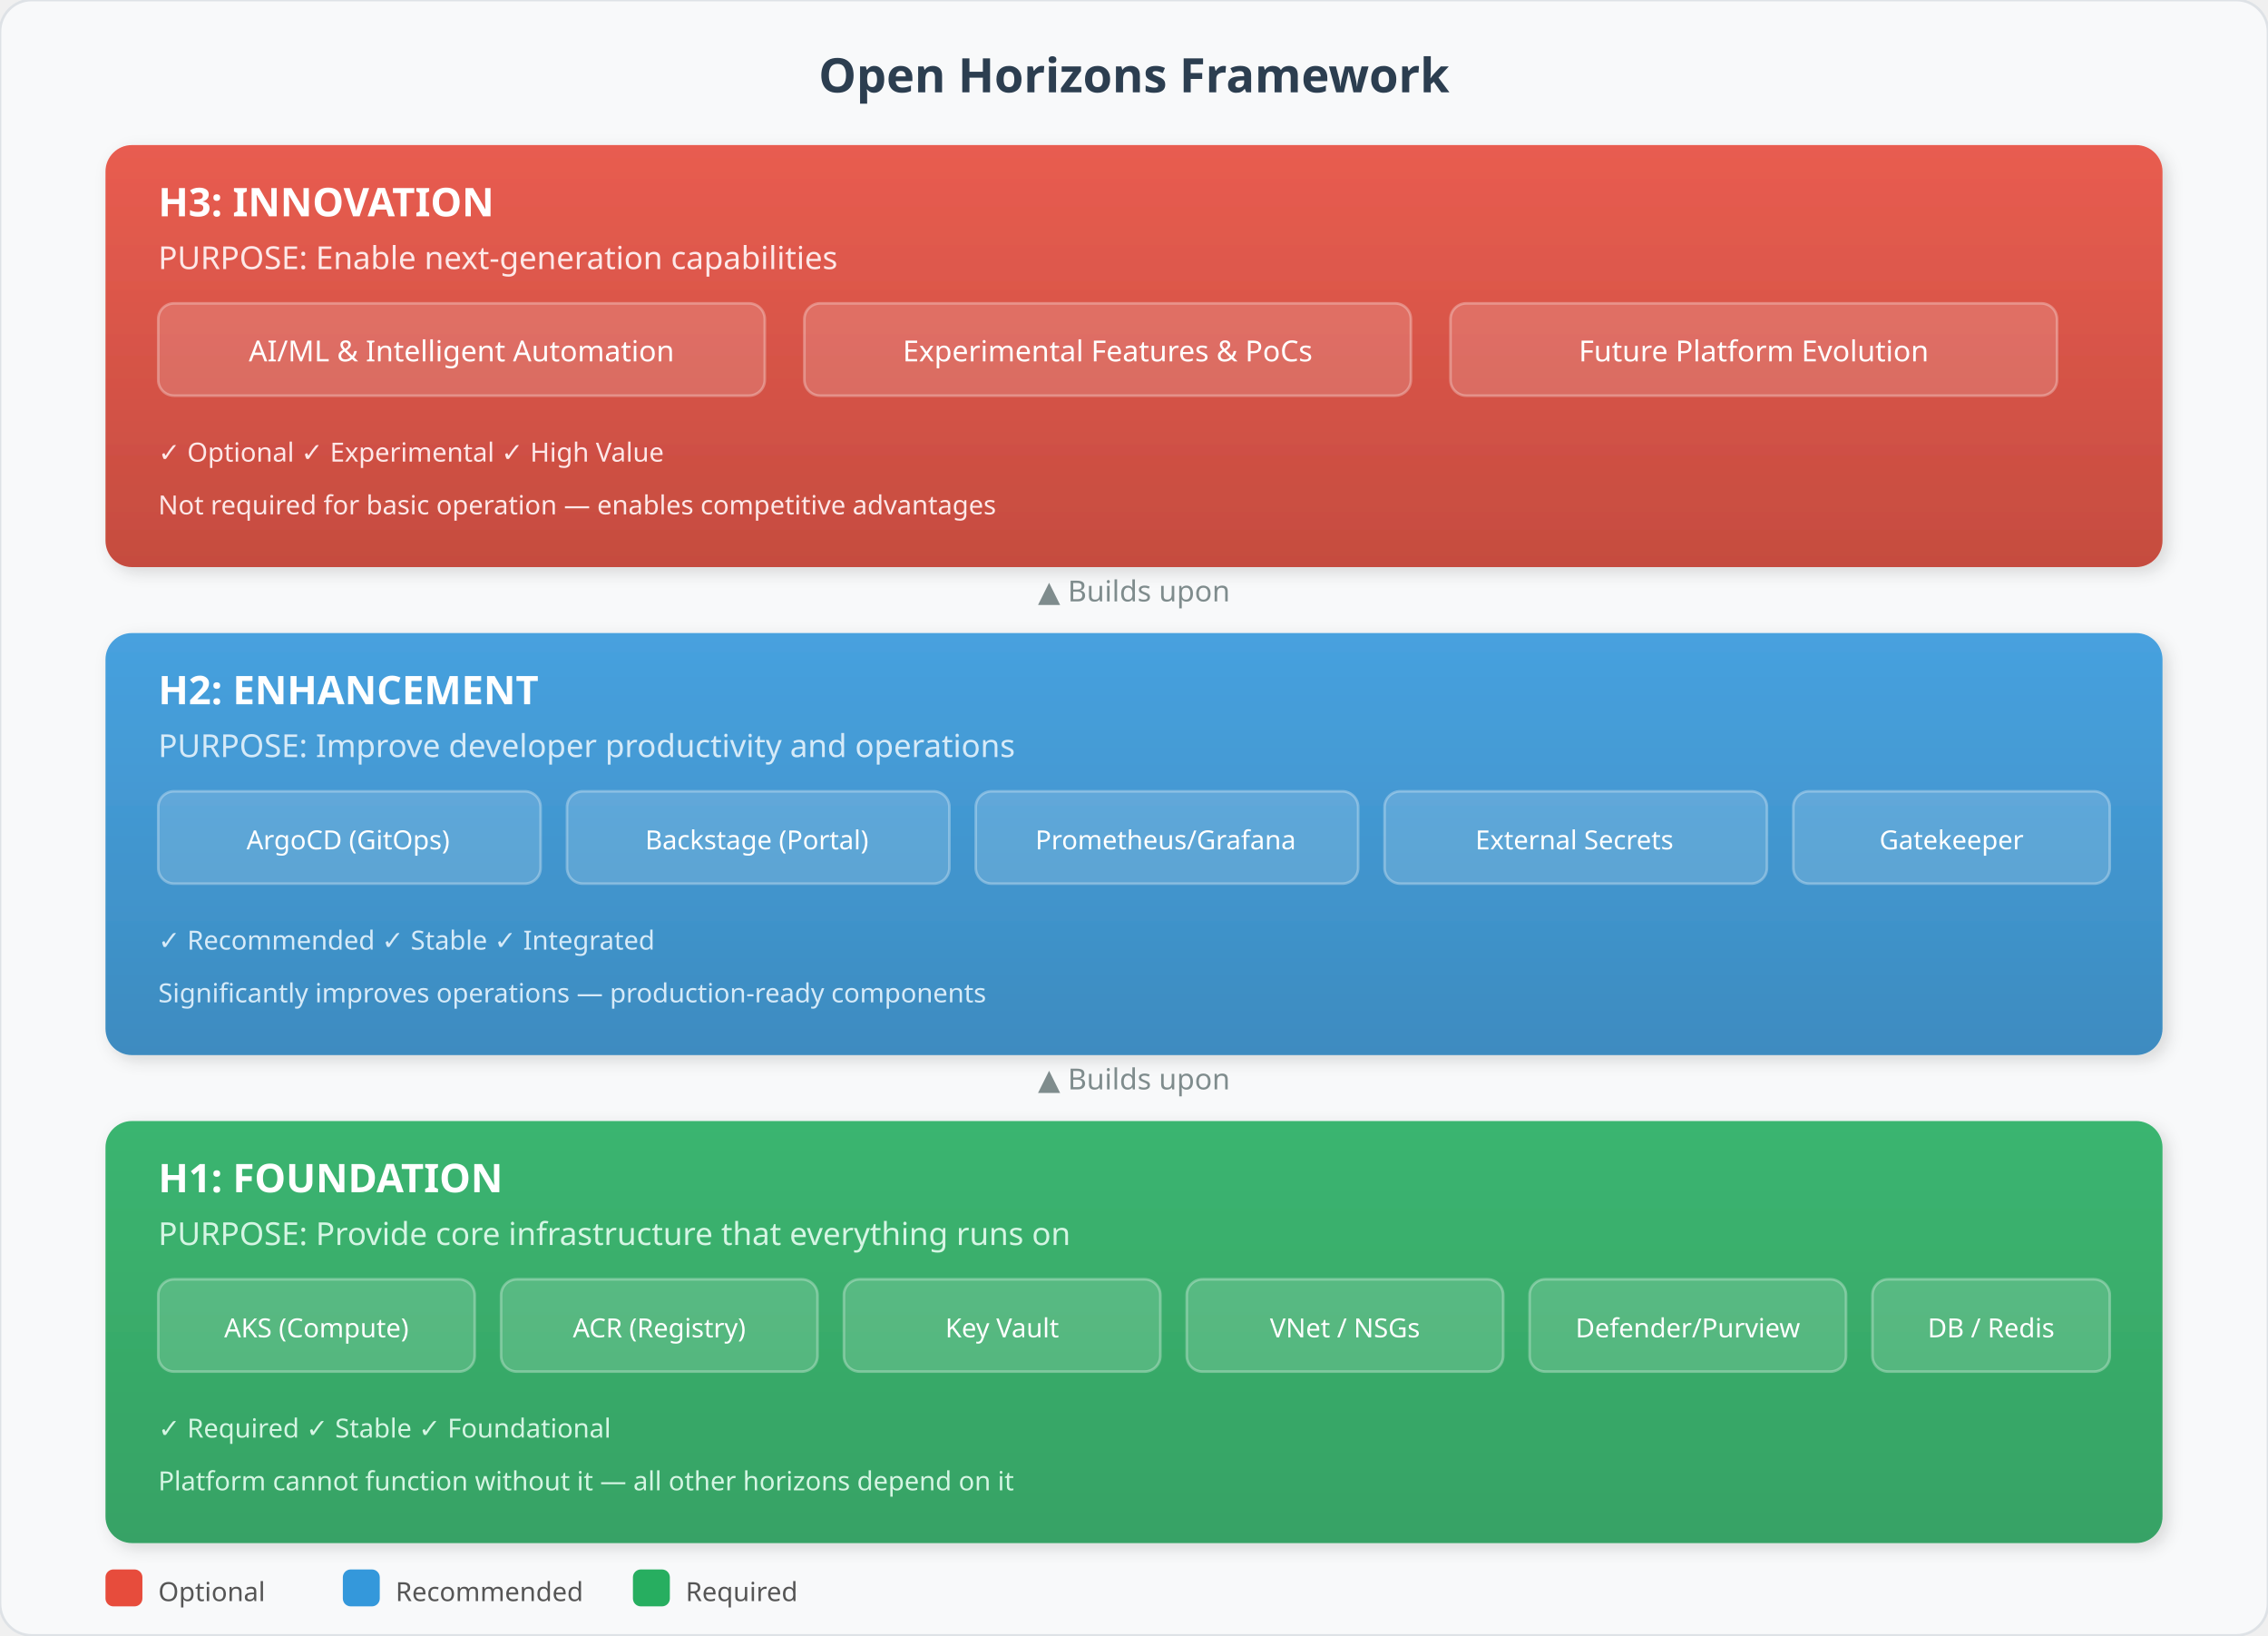
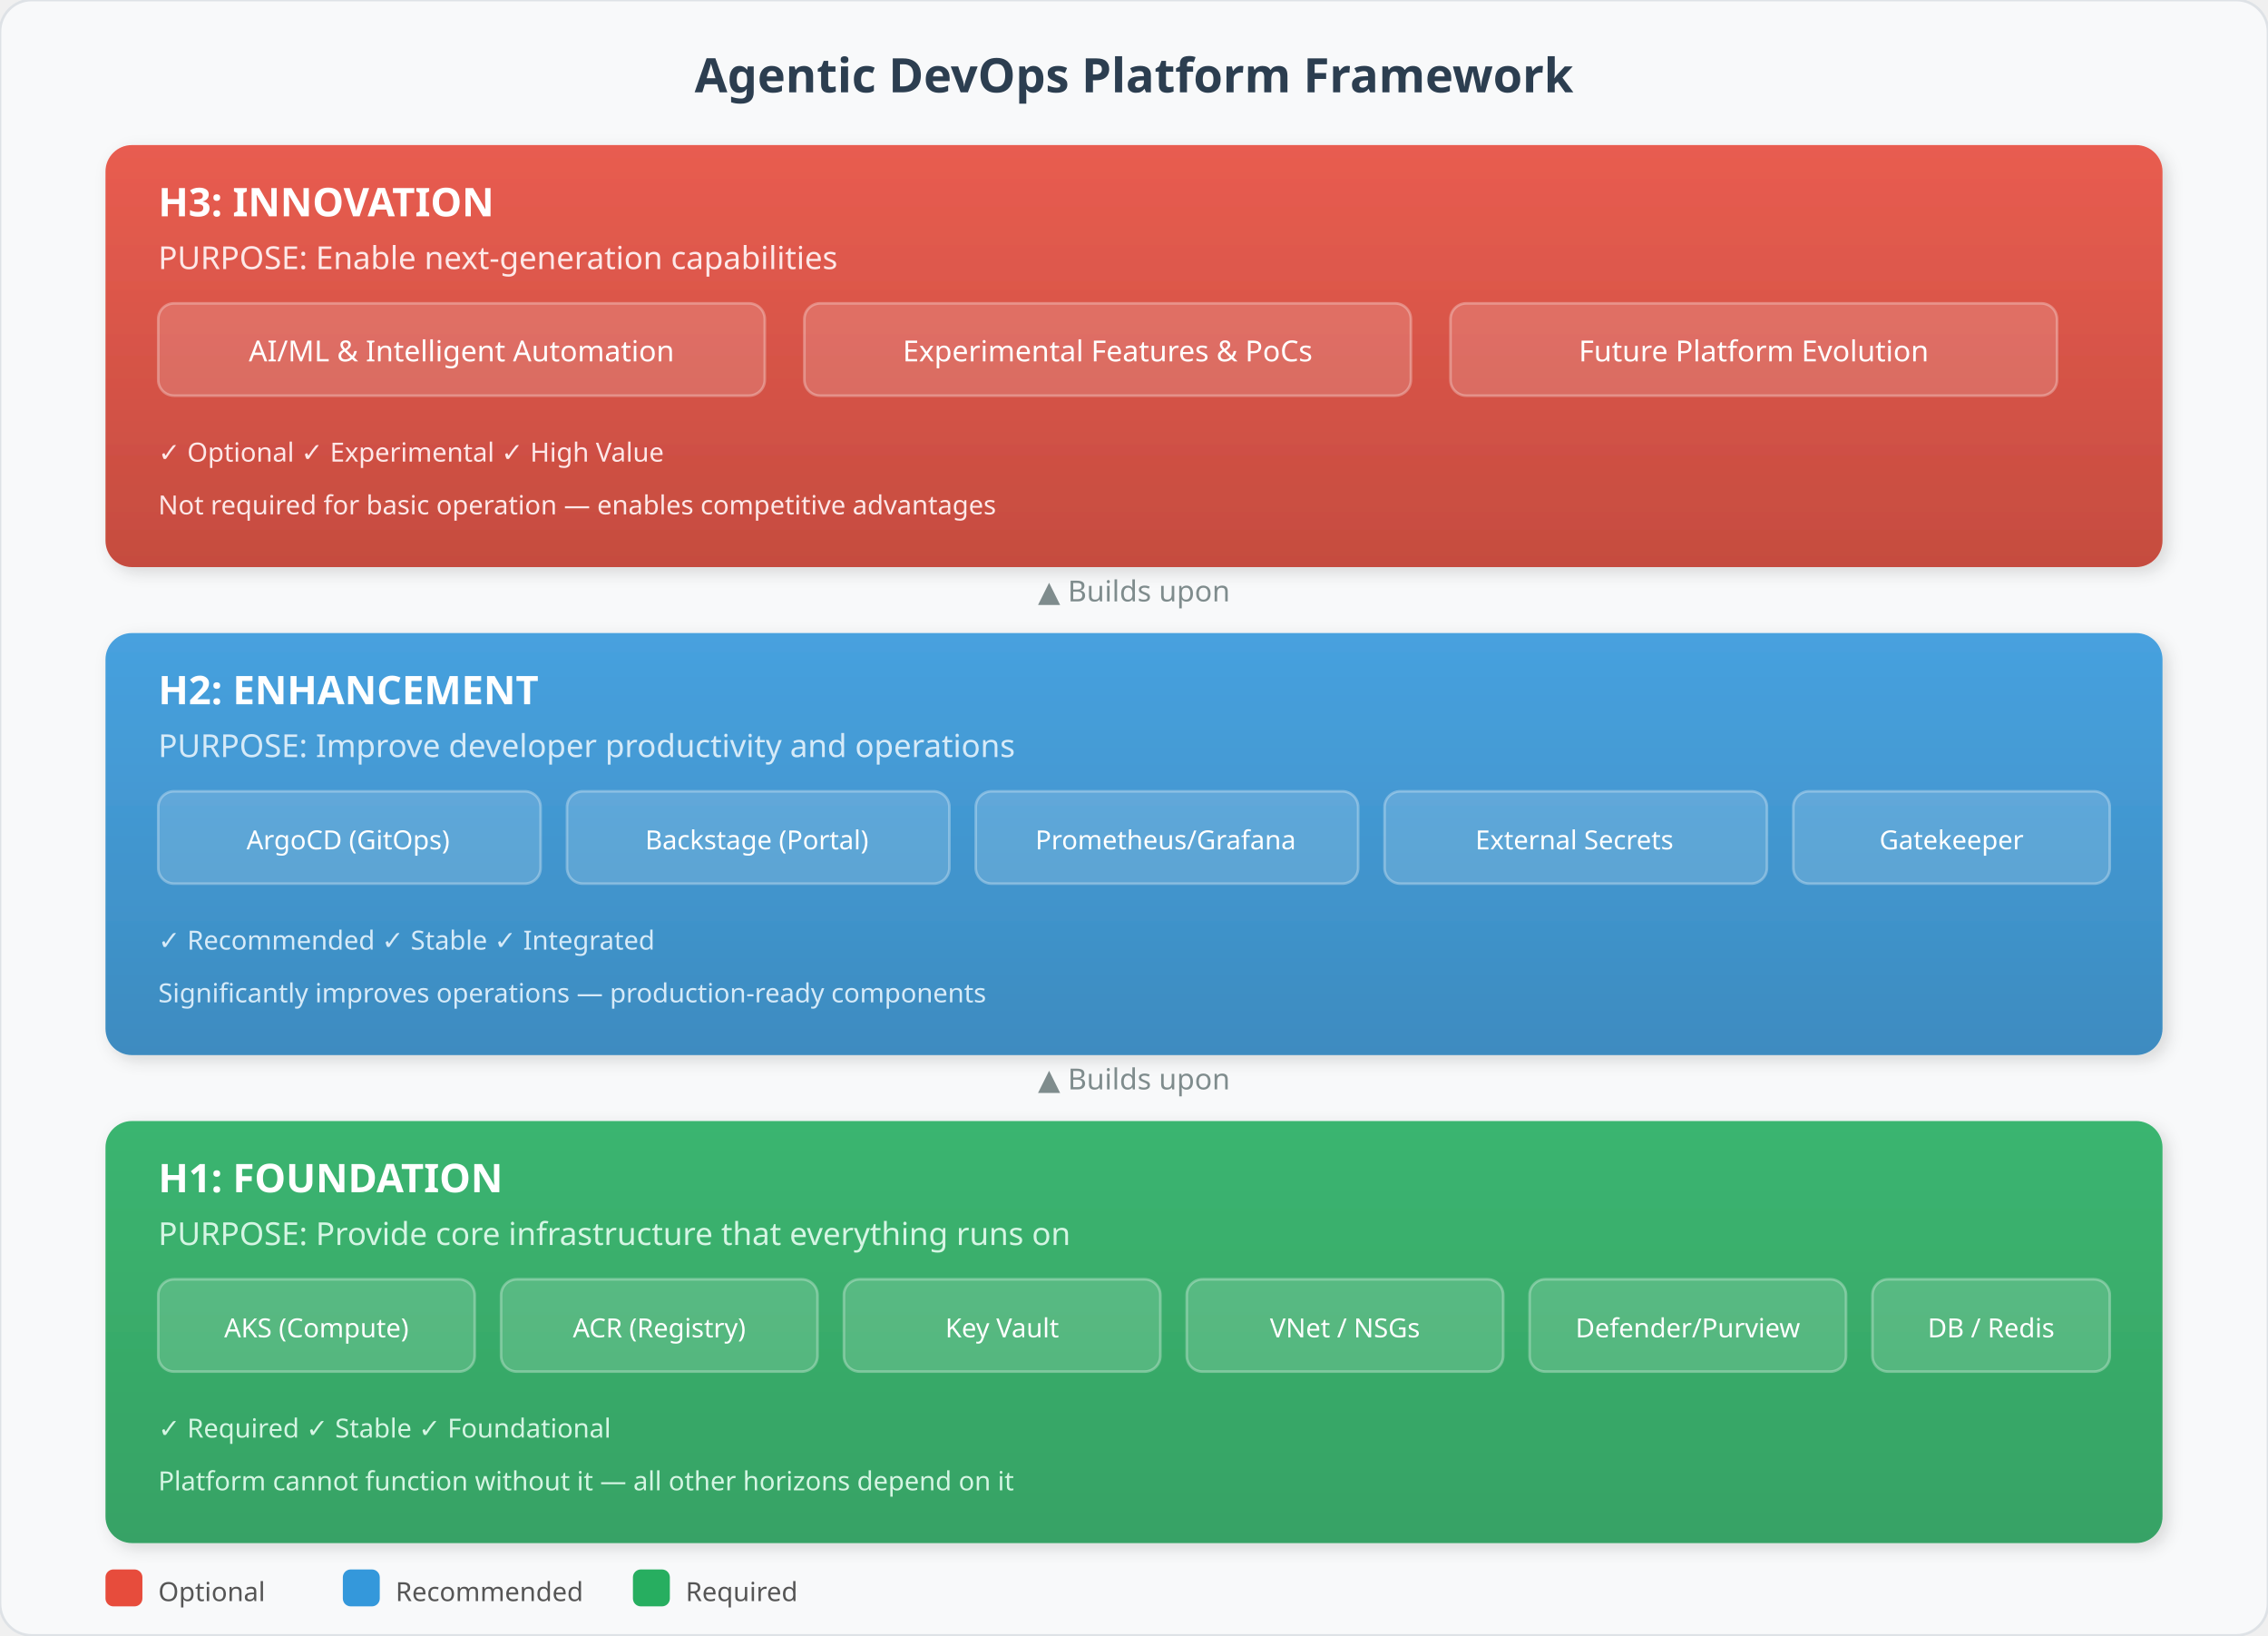
<svg xmlns="http://www.w3.org/2000/svg" viewBox="0 0 860 620" font-family="Segoe UI, sans-serif">
  <defs>
    <linearGradient id="h3g" x1="0" y1="0" x2="0" y2="1">
      <stop offset="0%" stop-color="#e74c3c" />
      <stop offset="100%" stop-color="#c0392b" />
    </linearGradient>
    <linearGradient id="h2g" x1="0" y1="0" x2="0" y2="1">
      <stop offset="0%" stop-color="#3498db" />
      <stop offset="100%" stop-color="#2980b9" />
    </linearGradient>
    <linearGradient id="h1g" x1="0" y1="0" x2="0" y2="1">
      <stop offset="0%" stop-color="#27ae60" />
      <stop offset="100%" stop-color="#229954" />
    </linearGradient>
    <filter id="ds">
      <feDropShadow dx="2" dy="2" stdDeviation="3" flood-opacity="0.15" />
    </filter>
  </defs>
  <rect width="860" height="620" rx="12" fill="#f8f9fa" stroke="#dee2e6" stroke-width="1" />
-   <text x="430" y="35" text-anchor="middle" font-size="18" font-weight="700" fill="#2c3e50">Open Horizons Framework</text>
+   <text x="430" y="35" text-anchor="middle" font-size="18" font-weight="700" fill="#2c3e50">Agentic DevOps Platform Framework</text>
  <rect x="40" y="55" width="780" height="160" rx="10" fill="url(#h3g)" filter="url(#ds)" opacity="0.9" />
  <text x="60" y="82" font-size="15" font-weight="700" fill="#fff">H3: INNOVATION</text>
  <text x="60" y="102" font-size="12" fill="#fde8e8">PURPOSE: Enable next-generation capabilities</text>
  <rect x="60" y="115" width="230" height="35" rx="6" fill="rgba(255,255,255,0.15)" stroke="rgba(255,255,255,0.3)" />
  <text x="175" y="137" text-anchor="middle" font-size="11" fill="#fff">AI/ML &amp; Intelligent Automation</text>
  <rect x="305" y="115" width="230" height="35" rx="6" fill="rgba(255,255,255,0.15)" stroke="rgba(255,255,255,0.3)" />
  <text x="420" y="137" text-anchor="middle" font-size="11" fill="#fff">Experimental Features &amp; PoCs</text>
  <rect x="550" y="115" width="230" height="35" rx="6" fill="rgba(255,255,255,0.15)" stroke="rgba(255,255,255,0.3)" />
  <text x="665" y="137" text-anchor="middle" font-size="11" fill="#fff">Future Platform Evolution</text>
  <text x="60" y="175" font-size="10" fill="#fde8e8">✓ Optional  ✓ Experimental  ✓ High Value</text>
  <text x="60" y="195" font-size="10" fill="#fde8e8">Not required for basic operation — enables competitive advantages</text>
  <text x="430" y="228" text-anchor="middle" font-size="11" fill="#7f8c8d">▲ Builds upon</text>
  <rect x="40" y="240" width="780" height="160" rx="10" fill="url(#h2g)" filter="url(#ds)" opacity="0.9" />
  <text x="60" y="267" font-size="15" font-weight="700" fill="#fff">H2: ENHANCEMENT</text>
  <text x="60" y="287" font-size="12" fill="#d6eaf8">PURPOSE: Improve developer productivity and operations</text>
  <rect x="60" y="300" width="145" height="35" rx="6" fill="rgba(255,255,255,0.15)" stroke="rgba(255,255,255,0.3)" />
  <text x="132" y="322" text-anchor="middle" font-size="10" fill="#fff">ArgoCD (GitOps)</text>
  <rect x="215" y="300" width="145" height="35" rx="6" fill="rgba(255,255,255,0.15)" stroke="rgba(255,255,255,0.3)" />
  <text x="287" y="322" text-anchor="middle" font-size="10" fill="#fff">Backstage (Portal)</text>
  <rect x="370" y="300" width="145" height="35" rx="6" fill="rgba(255,255,255,0.15)" stroke="rgba(255,255,255,0.3)" />
  <text x="442" y="322" text-anchor="middle" font-size="10" fill="#fff">Prometheus/Grafana</text>
  <rect x="525" y="300" width="145" height="35" rx="6" fill="rgba(255,255,255,0.15)" stroke="rgba(255,255,255,0.3)" />
  <text x="597" y="322" text-anchor="middle" font-size="10" fill="#fff">External Secrets</text>
  <rect x="680" y="300" width="120" height="35" rx="6" fill="rgba(255,255,255,0.15)" stroke="rgba(255,255,255,0.3)" />
  <text x="740" y="322" text-anchor="middle" font-size="10" fill="#fff">Gatekeeper</text>
  <text x="60" y="360" font-size="10" fill="#d6eaf8">✓ Recommended  ✓ Stable  ✓ Integrated</text>
  <text x="60" y="380" font-size="10" fill="#d6eaf8">Significantly improves operations — production-ready components</text>
  <text x="430" y="413" text-anchor="middle" font-size="11" fill="#7f8c8d">▲ Builds upon</text>
  <rect x="40" y="425" width="780" height="160" rx="10" fill="url(#h1g)" filter="url(#ds)" opacity="0.9" />
  <text x="60" y="452" font-size="15" font-weight="700" fill="#fff">H1: FOUNDATION</text>
  <text x="60" y="472" font-size="12" fill="#d5f5e3">PURPOSE: Provide core infrastructure that everything runs on</text>
  <rect x="60" y="485" width="120" height="35" rx="6" fill="rgba(255,255,255,0.15)" stroke="rgba(255,255,255,0.3)" />
  <text x="120" y="507" text-anchor="middle" font-size="10" fill="#fff">AKS (Compute)</text>
  <rect x="190" y="485" width="120" height="35" rx="6" fill="rgba(255,255,255,0.15)" stroke="rgba(255,255,255,0.3)" />
  <text x="250" y="507" text-anchor="middle" font-size="10" fill="#fff">ACR (Registry)</text>
  <rect x="320" y="485" width="120" height="35" rx="6" fill="rgba(255,255,255,0.15)" stroke="rgba(255,255,255,0.3)" />
  <text x="380" y="507" text-anchor="middle" font-size="10" fill="#fff">Key Vault</text>
  <rect x="450" y="485" width="120" height="35" rx="6" fill="rgba(255,255,255,0.15)" stroke="rgba(255,255,255,0.3)" />
  <text x="510" y="507" text-anchor="middle" font-size="10" fill="#fff">VNet / NSGs</text>
  <rect x="580" y="485" width="120" height="35" rx="6" fill="rgba(255,255,255,0.15)" stroke="rgba(255,255,255,0.3)" />
  <text x="640" y="507" text-anchor="middle" font-size="10" fill="#fff">Defender/Purview</text>
  <rect x="710" y="485" width="90" height="35" rx="6" fill="rgba(255,255,255,0.15)" stroke="rgba(255,255,255,0.3)" />
  <text x="755" y="507" text-anchor="middle" font-size="10" fill="#fff">DB / Redis</text>
  <text x="60" y="545" font-size="10" fill="#d5f5e3">✓ Required  ✓ Stable  ✓ Foundational</text>
  <text x="60" y="565" font-size="10" fill="#d5f5e3">Platform cannot function without it — all other horizons depend on it</text>
  <rect x="40" y="595" width="14" height="14" rx="3" fill="#e74c3c" />
  <text x="60" y="607" font-size="10" fill="#555">Optional</text>
  <rect x="130" y="595" width="14" height="14" rx="3" fill="#3498db" />
  <text x="150" y="607" font-size="10" fill="#555">Recommended</text>
  <rect x="240" y="595" width="14" height="14" rx="3" fill="#27ae60" />
  <text x="260" y="607" font-size="10" fill="#555">Required</text>
</svg>
